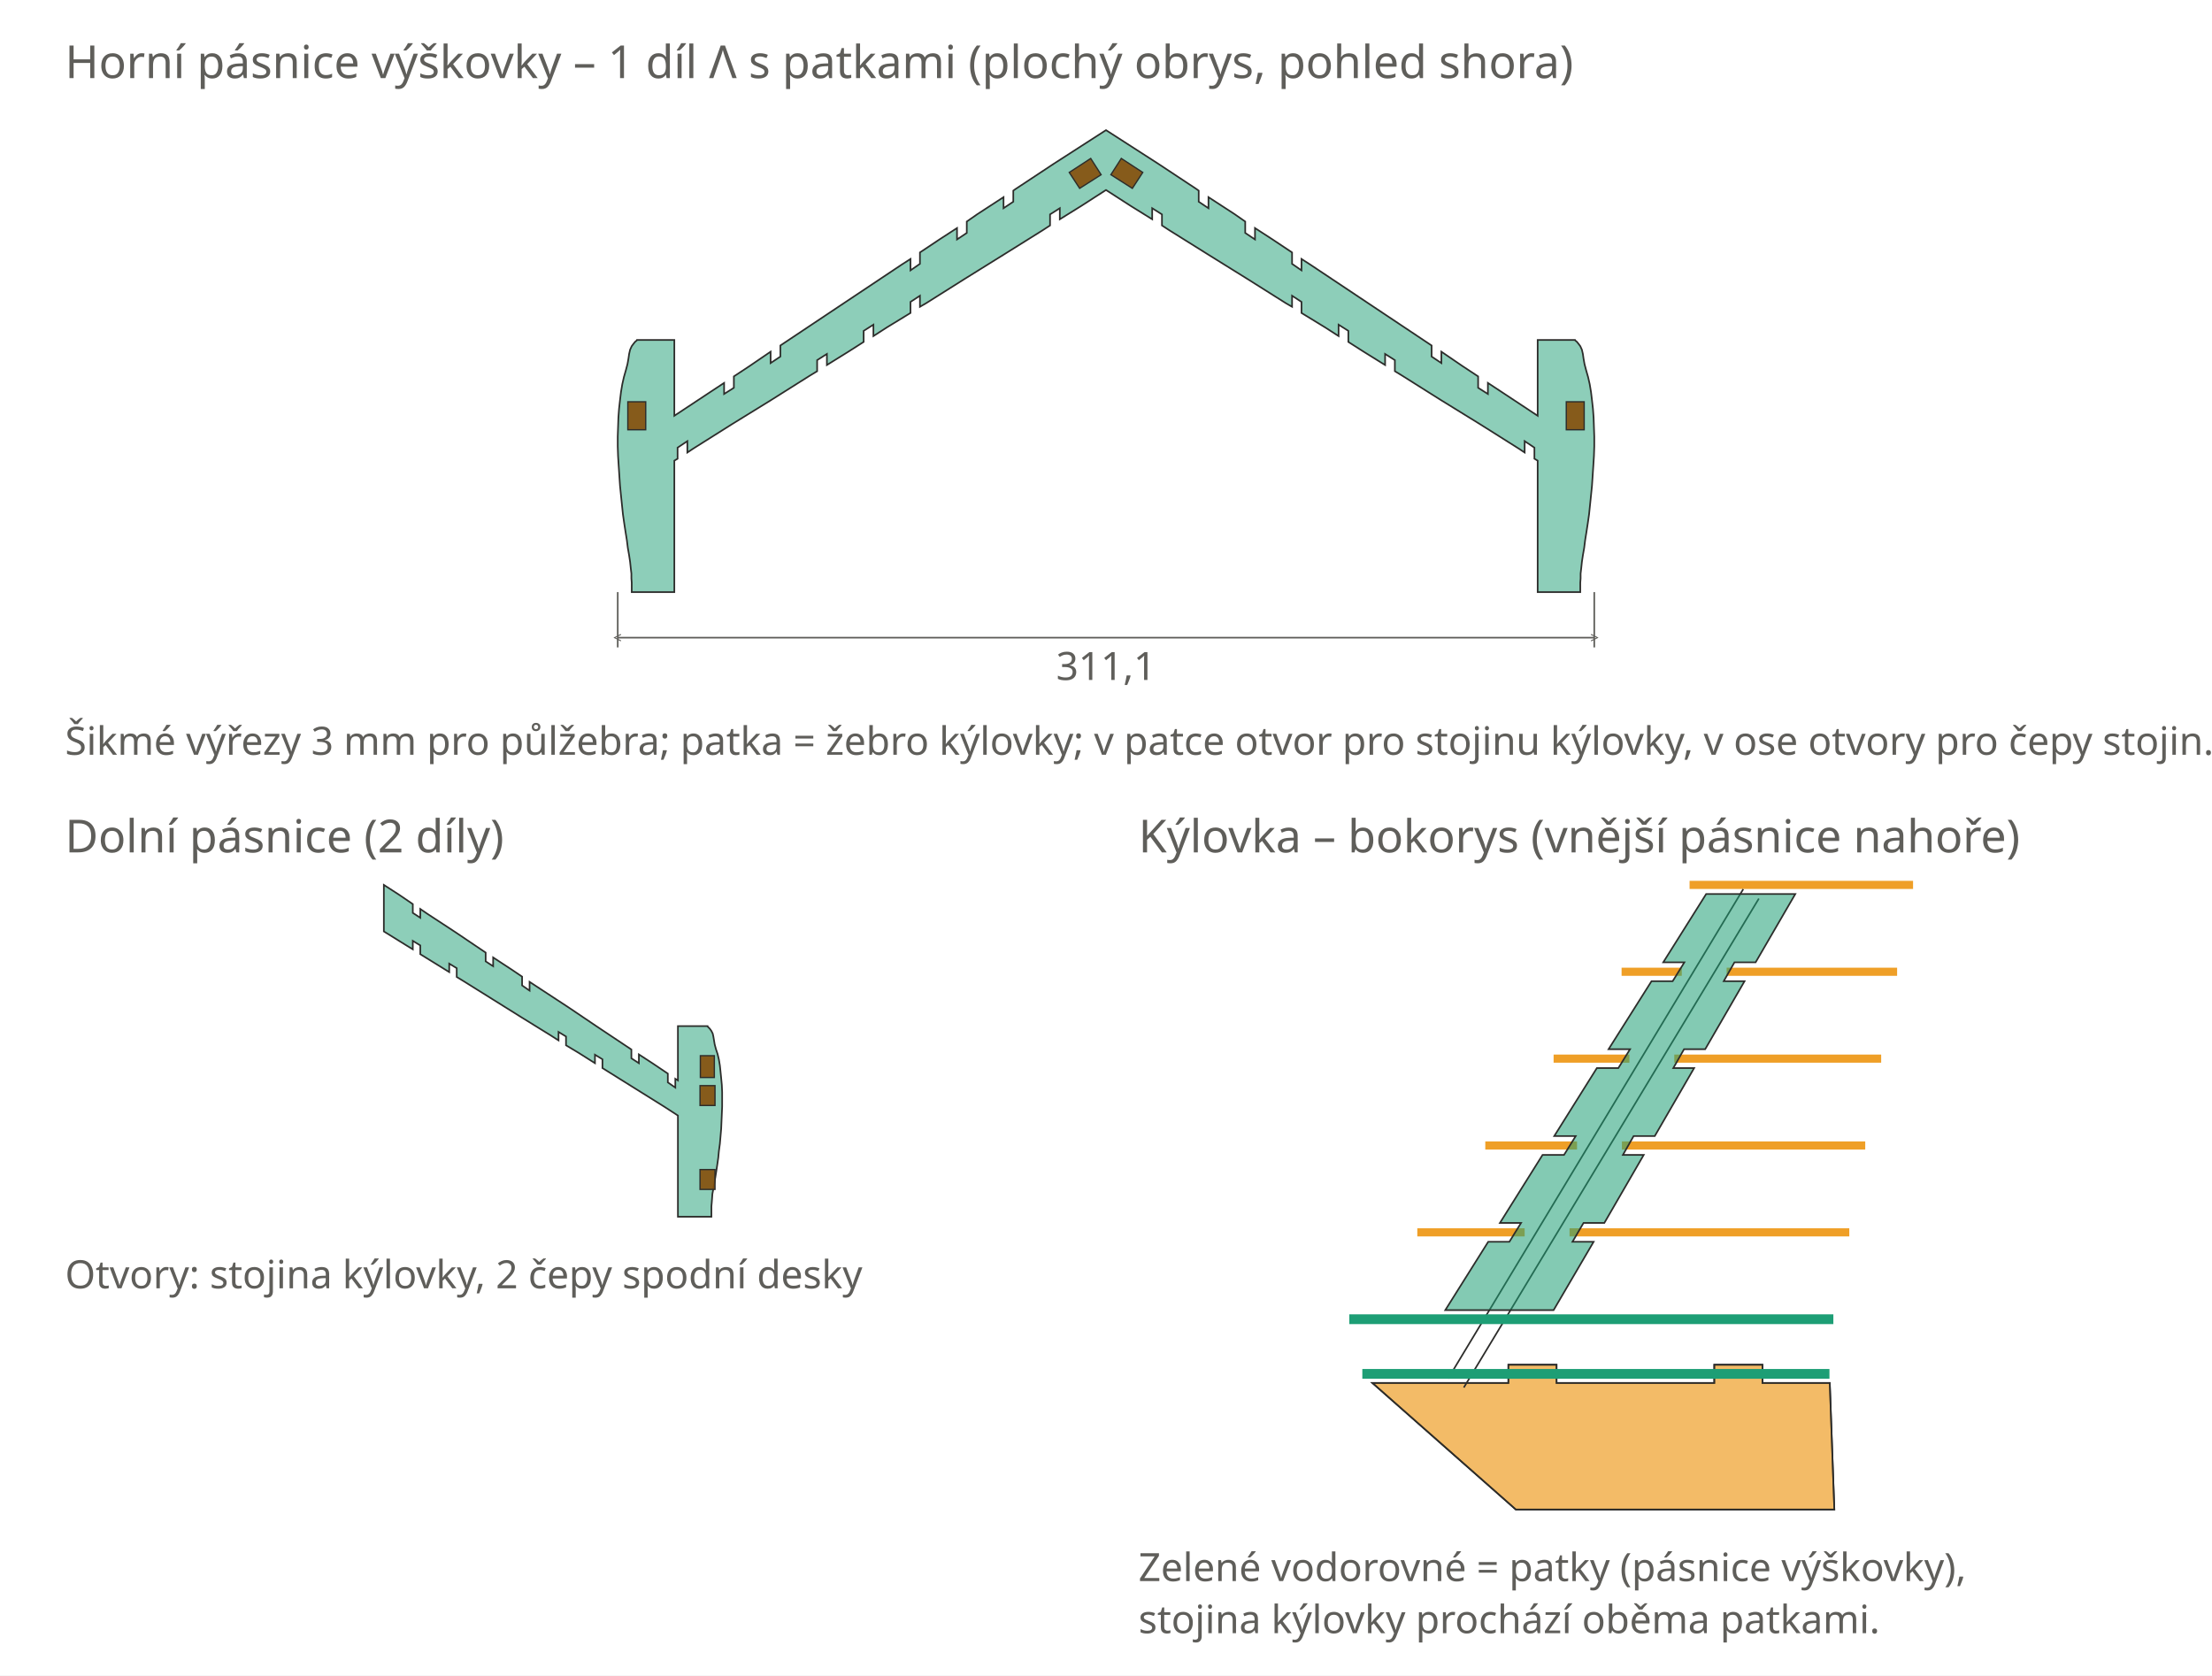
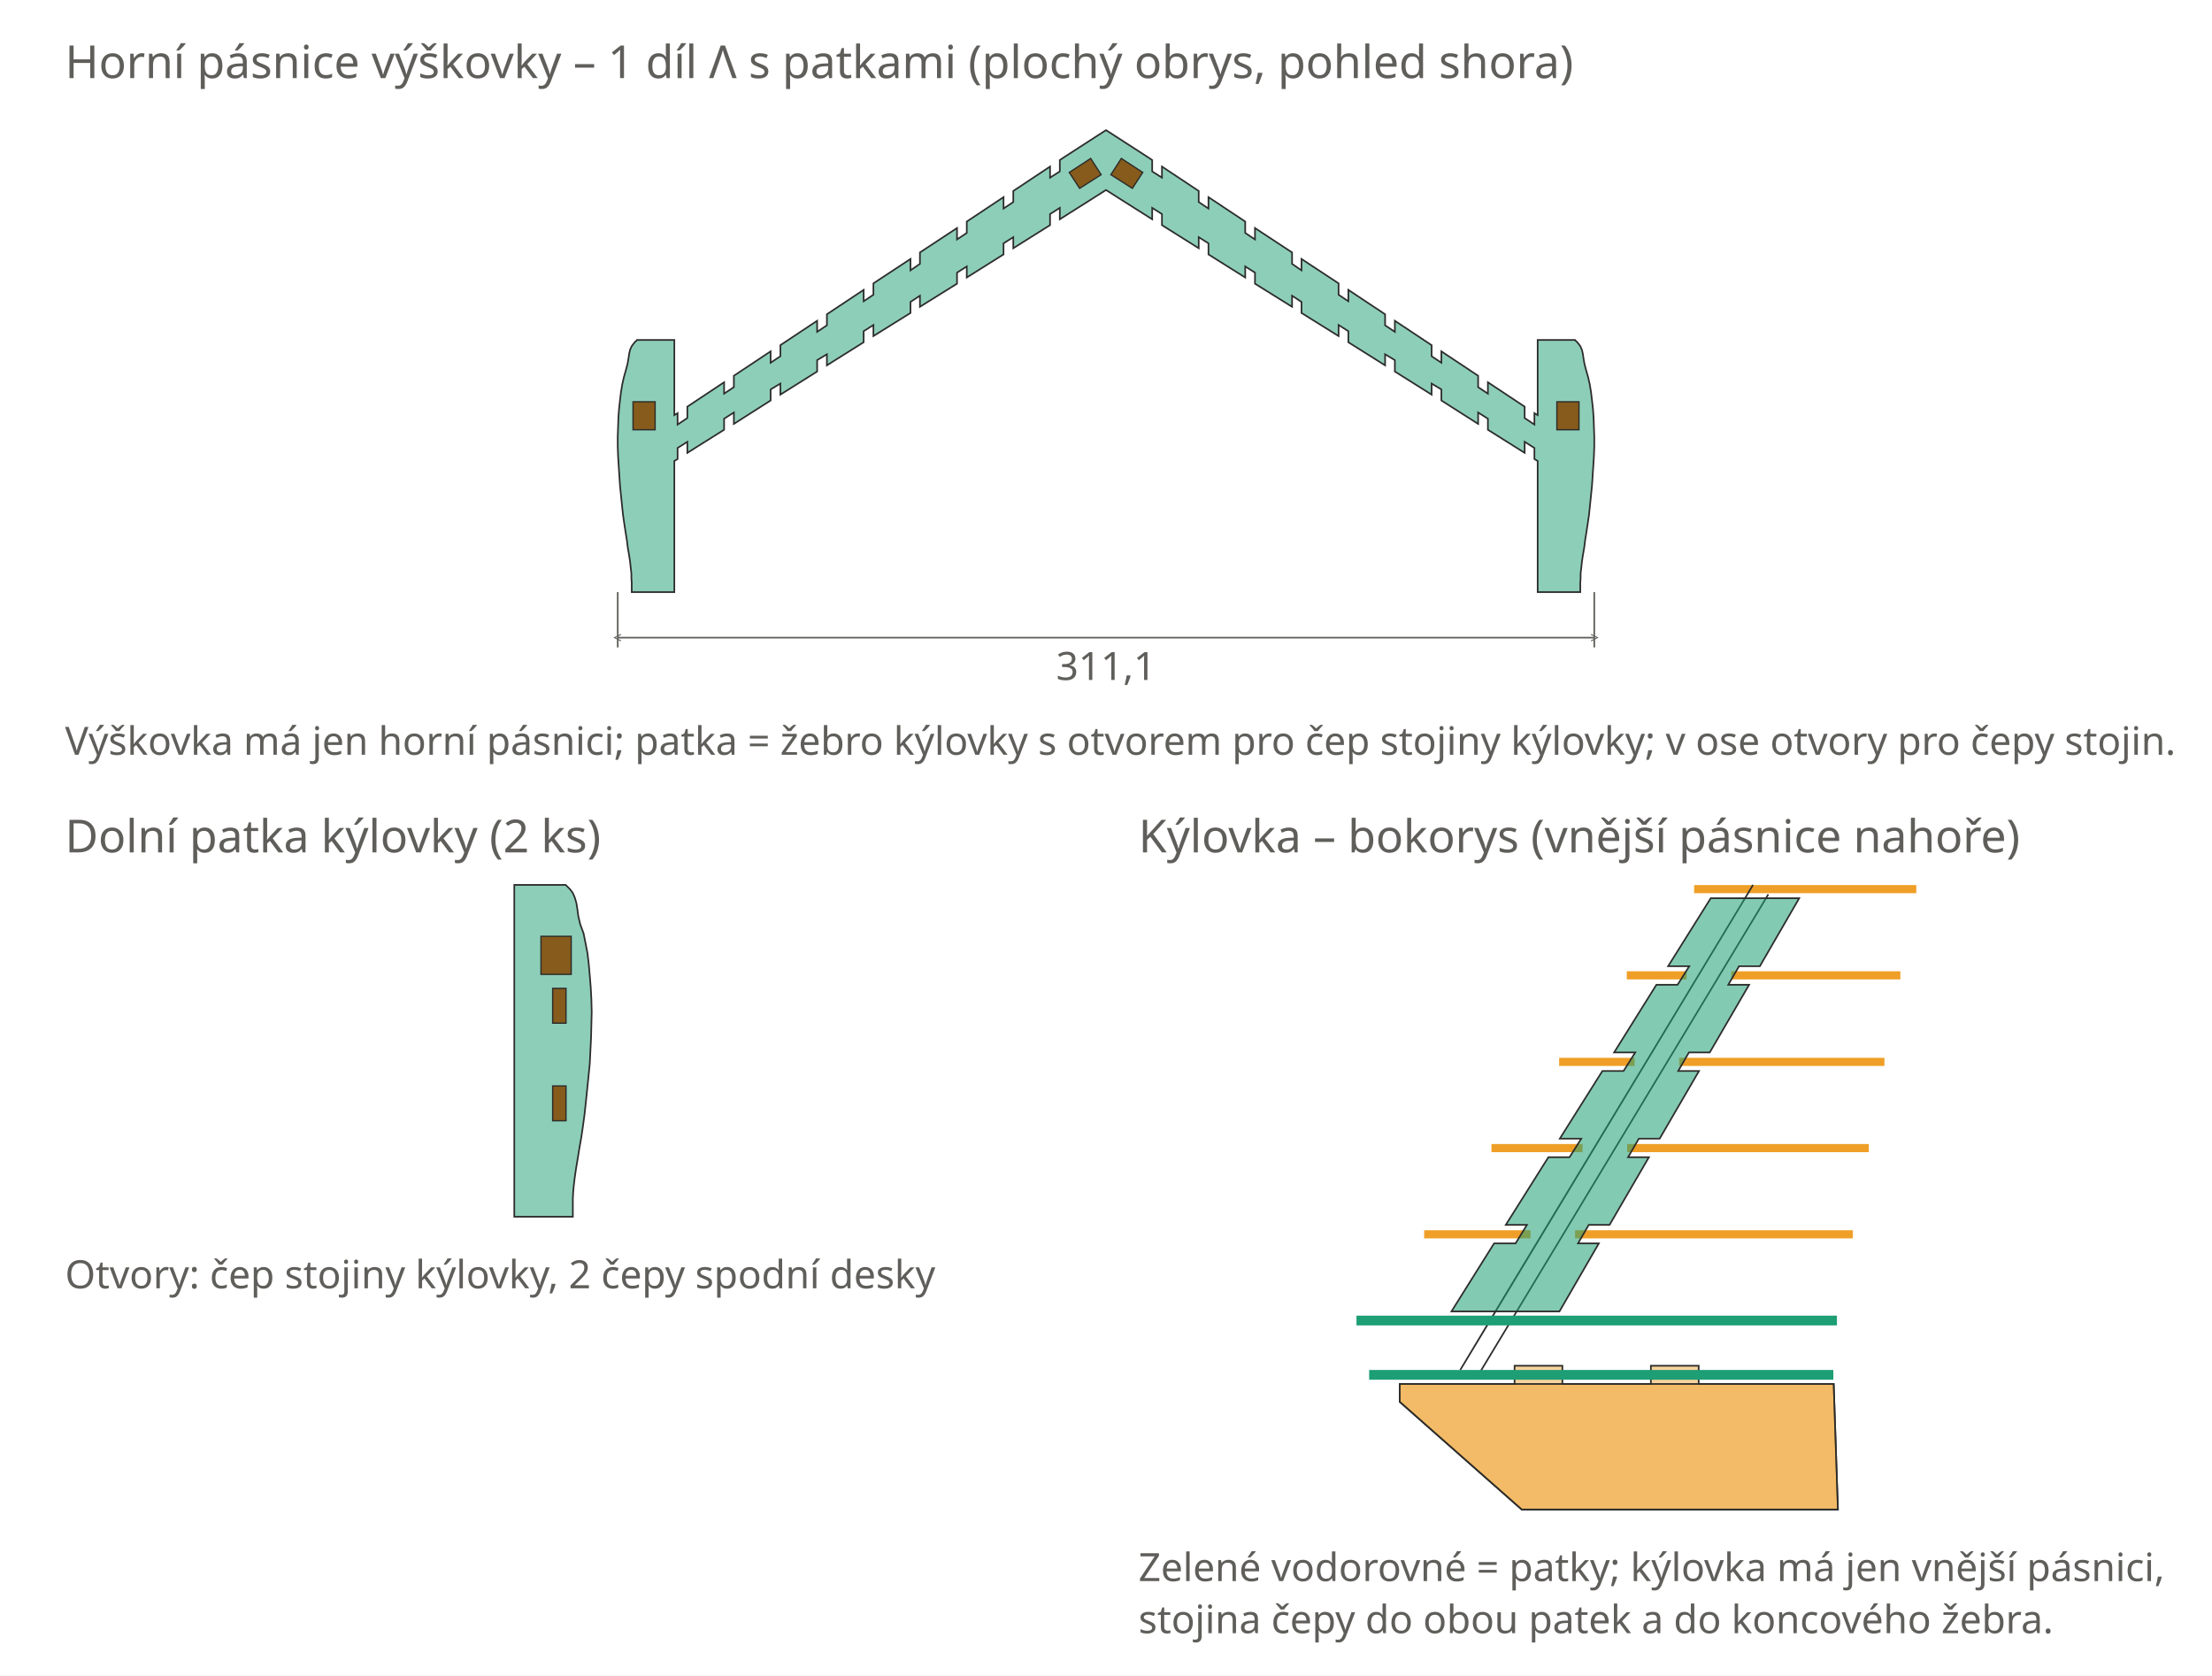
<svg xmlns="http://www.w3.org/2000/svg" width="680" viewBox="0 0 680 515" role="img">
  <defs>
    <marker id="dm" viewBox="0 0 10 10" refX="5" refY="5" markerWidth="5" markerHeight="5" orient="auto-start-reverse">
      <path d="M1 1L9 5L1 9" fill="none" stroke="#5f5e5a" stroke-width="1.2" />
    </marker>
  </defs>
  <rect width="680" height="515" fill="#fff" />
  <text x="20.0" y="24.0" text-anchor="start" font-family="sans-serif" font-size="14" fill="#5f5e5a">Horní pásnice výškovky – 1 díl Λ s patkami (plochý obrys, pohled shora)</text>
-   <polygon points="340.0,40.0 356.0,50.3 367.8,58.1 368.5,58.6 368.5,62.0 371.5,64.0 371.5,60.6 379.5,65.8 382.8,68.1 382.8,71.6 385.8,73.6 385.8,70.1 391.2,73.6 397.2,77.6 397.2,81.1 400.1,83.1 400.1,79.6 402.9,81.4 414.6,89.2 426.3,97.0 438.0,104.8 440.1,106.2 440.1,109.6 443.1,111.6 443.1,108.1 449.7,112.6 454.4,115.7 454.4,119.2 457.4,121.1 457.4,117.7 461.5,120.4 472.7,127.8 472.7,104.5 484.2,104.5 484.3,104.7 484.7,105.0 485.2,105.6 485.8,106.4 486.3,107.5 486.6,108.8 486.8,110.2 487.1,111.9 487.6,113.8 488.2,115.9 488.7,118.1 489.1,120.5 489.4,123.0 489.7,125.7 489.9,128.4 490.0,131.3 490.1,134.2 490.1,137.2 490.0,140.2 489.8,143.3 489.6,146.3 489.4,149.3 489.1,152.3 488.8,155.2 488.5,158.1 488.1,160.9 487.7,163.5 487.3,166.0 487.0,168.4 486.6,170.7 486.3,172.7 486.1,174.6 485.9,176.3 485.9,177.8 485.8,179.1 485.8,180.1 485.8,180.9 485.8,181.5 485.8,181.9 485.8,182.0 472.7,182.0 472.7,141.6 471.7,141.0 471.7,137.6 468.7,135.6 468.7,139.1 466.9,137.9 455.0,130.4 443.0,123.0 431.1,115.5 428.8,114.1 428.8,110.7 425.8,108.8 425.8,112.2 419.2,108.1 414.5,105.1 414.5,101.7 411.5,99.8 411.5,103.3 407.3,100.6 400.1,96.2 400.1,92.8 397.2,90.9 397.2,94.3 395.3,93.2 383.4,85.7 371.5,78.3 359.5,70.8 357.2,69.3 357.2,65.9 354.2,64.0 354.2,67.4 347.6,63.3 340.0,58.4 332.4,63.3 325.8,67.4 325.8,64.0 322.8,65.9 322.8,69.3 320.5,70.8 308.5,78.3 296.6,85.7 284.7,93.2 282.8,94.3 282.8,90.9 279.9,92.8 279.9,96.2 272.7,100.6 268.5,103.3 268.5,99.8 265.5,101.7 265.5,105.1 260.8,108.1 254.2,112.2 254.2,108.8 251.2,110.7 251.2,114.1 248.9,115.5 237.0,123.0 225.0,130.4 213.1,137.9 211.3,139.1 211.3,135.6 208.3,137.6 208.3,141.0 207.3,141.6 207.3,182.0 194.2,182.0 194.2,181.9 194.2,181.5 194.2,180.9 194.2,180.1 194.2,179.1 194.1,177.8 194.1,176.3 193.9,174.6 193.7,172.7 193.4,170.7 193.0,168.4 192.7,166.0 192.3,163.5 191.9,160.9 191.5,158.1 191.2,155.2 190.9,152.3 190.6,149.3 190.4,146.3 190.2,143.3 190.0,140.2 189.9,137.2 189.9,134.2 190.0,131.3 190.1,128.4 190.3,125.7 190.6,123.0 190.9,120.5 191.3,118.1 191.8,115.9 192.4,113.8 192.9,111.9 193.2,110.2 193.4,108.8 193.7,107.5 194.2,106.4 194.8,105.6 195.3,105.0 195.7,104.7 195.8,104.5 207.3,104.5 207.3,127.8 218.5,120.4 222.6,117.7 222.6,121.1 225.6,119.2 225.6,115.7 230.3,112.6 236.9,108.1 236.9,111.6 239.9,109.6 239.9,106.2 242.0,104.8 253.7,97.0 265.4,89.2 277.1,81.4 279.9,79.6 279.9,83.1 282.8,81.1 282.8,77.6 288.8,73.6 294.2,70.1 294.2,73.6 297.2,71.6 297.2,68.1 300.5,65.8 308.5,60.6 308.5,64.0 311.5,62.0 311.5,58.6 312.2,58.1 324.0,50.3" fill="#1D9E75" fill-opacity="0.5" stroke="#2c2c2a" stroke-width="0.5" />
-   <polygon points="481.5,123.5 481.5,132.1 487.0,132.1 487.0,123.5" fill="#854F0B" fill-opacity="0.9" stroke="#2c2c2a" stroke-width="0.4" />
-   <polygon points="193.0,123.5 193.0,132.1 198.5,132.1 198.5,123.5" fill="#854F0B" fill-opacity="0.9" stroke="#2c2c2a" stroke-width="0.4" />
+   <polygon points="340.0,40.0 352.7,48.2 354.2,49.2 354.2,52.7 357.2,54.6 357.2,51.2 368.5,58.7 368.5,62.1 371.5,64.1 371.5,60.6 382.8,68.1 382.8,71.6 385.8,73.6 385.8,70.1 397.2,77.6 397.2,81.1 400.1,83.1 400.1,79.6 411.5,87.1 411.5,90.6 414.5,92.6 414.5,89.1 425.8,96.6 425.8,100.0 428.8,102.0 428.8,98.6 440.1,106.1 440.1,109.5 443.1,111.5 443.1,108.0 454.4,115.5 454.4,119.0 457.4,121.0 457.4,117.5 468.7,125.0 468.7,128.5 471.7,130.5 471.7,127.0 472.7,127.6 472.7,104.5 484.2,104.5 484.3,104.7 484.7,105.0 485.2,105.6 485.8,106.4 486.3,107.5 486.6,108.8 486.8,110.2 487.1,111.9 487.6,113.8 488.2,115.9 488.7,118.1 489.1,120.5 489.4,123.0 489.7,125.7 489.9,128.4 490.0,131.3 490.1,134.2 490.1,137.2 490.0,140.2 489.8,143.3 489.6,146.3 489.4,149.3 489.1,152.3 488.8,155.2 488.5,158.1 488.1,160.9 487.7,163.5 487.3,166.0 487.0,168.4 486.6,170.7 486.3,172.7 486.1,174.6 485.9,176.3 485.9,177.8 485.8,179.1 485.8,180.1 485.8,180.9 485.8,181.5 485.8,181.9 485.8,182.0 472.7,182.0 472.7,141.7 471.7,141.1 471.7,137.7 468.7,135.8 468.7,139.2 457.4,132.1 457.4,128.7 454.4,126.8 454.4,130.3 443.1,123.1 443.1,119.7 440.1,117.9 440.1,121.3 428.8,114.2 428.8,110.7 425.8,108.9 425.8,112.3 414.5,105.2 414.5,101.8 411.5,99.9 411.5,103.3 400.1,96.2 400.1,92.8 397.2,90.9 397.2,94.3 385.8,87.2 385.8,83.8 382.8,81.9 382.8,85.3 371.5,78.2 371.5,74.8 368.5,72.9 368.5,76.3 357.2,69.2 357.2,65.8 354.2,63.9 354.2,67.4 344.4,61.2 340.0,58.4 335.6,61.2 325.8,67.4 325.8,63.9 322.8,65.8 322.8,69.2 311.5,76.3 311.5,72.9 308.5,74.8 308.5,78.2 297.2,85.3 297.2,81.9 294.2,83.8 294.2,87.2 282.8,94.3 282.8,90.9 279.9,92.8 279.9,96.2 268.5,103.3 268.5,99.9 265.5,101.8 265.5,105.2 254.2,112.3 254.2,108.9 251.2,110.7 251.2,114.2 239.9,121.3 239.9,117.9 236.9,119.7 236.9,123.1 225.6,130.3 225.6,126.8 222.6,128.7 222.6,132.1 211.3,139.2 211.3,135.8 208.3,137.7 208.3,141.1 207.3,141.7 207.3,182.0 194.2,182.0 194.2,181.9 194.2,181.5 194.2,180.9 194.2,180.1 194.2,179.1 194.1,177.8 194.1,176.3 193.9,174.6 193.7,172.7 193.4,170.7 193.0,168.4 192.7,166.0 192.3,163.5 191.9,160.9 191.5,158.1 191.2,155.2 190.9,152.3 190.6,149.3 190.4,146.3 190.2,143.3 190.0,140.2 189.9,137.2 189.9,134.2 190.0,131.3 190.1,128.4 190.3,125.7 190.6,123.0 190.9,120.5 191.3,118.1 191.8,115.9 192.4,113.8 192.9,111.9 193.2,110.2 193.4,108.8 193.7,107.5 194.2,106.4 194.8,105.6 195.3,105.0 195.7,104.7 195.8,104.5 207.3,104.5 207.3,127.6 208.3,127.0 208.3,130.5 211.3,128.5 211.3,125.0 222.6,117.5 222.6,121.0 225.6,119.0 225.6,115.5 236.9,108.0 236.9,111.5 239.9,109.5 239.9,106.1 251.2,98.6 251.2,102.0 254.2,100.0 254.2,96.6 265.5,89.1 265.5,92.6 268.5,90.6 268.5,87.1 279.9,79.6 279.9,83.1 282.8,81.1 282.8,77.6 294.2,70.1 294.2,73.6 297.2,71.6 297.2,68.1 308.5,60.6 308.5,64.1 311.5,62.1 311.5,58.7 322.8,51.2 322.8,54.6 325.8,52.7 325.8,49.2 327.3,48.2" fill="#1D9E75" fill-opacity="0.5" stroke="#2c2c2a" stroke-width="0.5" />
+   <polygon points="478.6,123.5 478.6,132.1 485.4,132.1 485.4,123.5" fill="#854F0B" fill-opacity="0.9" stroke="#2c2c2a" stroke-width="0.4" />
+   <polygon points="194.6,123.5 194.6,132.1 201.4,132.1 201.4,123.5" fill="#854F0B" fill-opacity="0.9" stroke="#2c2c2a" stroke-width="0.4" />
  <polygon points="344.7,48.7 351.3,53.0 348.1,57.9 341.5,53.7" fill="#854F0B" fill-opacity="0.9" stroke="#2c2c2a" stroke-width="0.4" />
  <polygon points="335.3,48.7 328.7,53.0 331.9,57.9 338.5,53.7" fill="#854F0B" fill-opacity="0.9" stroke="#2c2c2a" stroke-width="0.4" />
  <line x1="189.9" y1="182.0" x2="189.9" y2="199.0" stroke="#5f5e5a" stroke-width="0.5" />
  <line x1="490.1" y1="182.0" x2="490.1" y2="199.0" stroke="#5f5e5a" stroke-width="0.5" />
  <line x1="189.9" y1="196.0" x2="490.1" y2="196.0" stroke="#5f5e5a" stroke-width="0.5" marker-start="url(#dm)" marker-end="url(#dm)" />
  <text x="340.0" y="209.0" text-anchor="middle" font-family="sans-serif" font-size="12" fill="#5f5e5a">311,1</text>
-   <text x="20.0" y="232.0" text-anchor="start" font-family="sans-serif" font-size="12" fill="#5f5e5a">Šikmé výřezy 3 mm pro půlžebra; patka = žebro kýlovky; v patce otvor pro stojinu kýlovky, v ose otvory pro čepy stojin.</text>
-   <text x="20.0" y="262.0" text-anchor="start" font-family="sans-serif" font-size="14" fill="#5f5e5a">Dolní pásnice (2 díly)</text>
-   <polygon points="118.0,272.0 122.8,275.1 126.9,277.9 126.9,280.6 129.2,282.1 129.2,279.4 131.4,280.9 140.1,286.6 148.7,292.4 149.3,292.8 149.3,295.5 151.6,297.0 151.6,294.3 157.4,298.1 160.5,300.2 160.5,302.9 162.8,304.5 162.8,301.8 166.0,303.9 174.7,309.6 183.3,315.4 192.0,321.2 194.1,322.6 194.1,325.3 196.4,326.8 196.4,324.1 200.7,326.9 205.3,330.0 205.3,332.7 207.6,334.3 207.6,331.6 208.4,332.1 208.4,315.4 217.5,315.4 217.5,315.5 217.8,315.8 218.2,316.2 218.7,316.9 219.1,317.7 219.3,318.6 219.5,319.8 219.7,321.0 220.1,322.5 220.6,324.0 221.0,325.7 221.3,327.5 221.5,329.4 221.7,331.4 221.9,333.5 222.0,335.7 222.0,337.9 222.0,340.1 221.9,342.4 221.8,344.7 221.7,347.0 221.5,349.3 221.3,351.6 221.0,353.8 220.8,355.9 220.5,358.0 220.2,360.0 219.9,361.9 219.6,363.7 219.3,365.4 219.0,367.0 218.9,368.4 218.8,369.7 218.7,370.8 218.7,371.8 218.7,372.6 218.7,373.2 218.7,373.6 218.7,373.9 218.7,374.0 208.4,374.0 208.4,342.9 204.4,340.3 195.6,334.8 186.8,329.3 185.2,328.3 185.2,325.6 182.9,324.2 182.9,326.8 178.0,323.7 174.0,321.3 174.0,318.6 171.7,317.2 171.7,319.8 169.2,318.2 160.3,312.7 151.5,307.2 142.7,301.7 140.4,300.3 140.4,297.6 138.1,296.2 138.1,298.8 133.9,296.2 129.2,293.3 129.2,290.6 126.9,289.2 126.9,291.8 125.1,290.7 118.0,286.3" fill="#1D9E75" fill-opacity="0.5" stroke="#2c2c2a" stroke-width="0.5" />
-   <polygon points="215.3,324.5 215.3,331.2 219.6,331.2 219.6,324.5" fill="#854F0B" fill-opacity="0.9" stroke="#2c2c2a" stroke-width="0.4" />
-   <polygon points="215.2,333.7 215.2,339.8 219.8,339.8 219.8,333.7" fill="#854F0B" fill-opacity="0.9" stroke="#2c2c2a" stroke-width="0.4" />
-   <polygon points="215.2,359.5 215.2,365.6 219.8,365.6 219.8,359.5" fill="#854F0B" fill-opacity="0.9" stroke="#2c2c2a" stroke-width="0.4" />
-   <text x="20.0" y="396.0" text-anchor="start" font-family="sans-serif" font-size="12" fill="#5f5e5a">Otvory: stojina kýlovky, 2 čepy spodní desky</text>
+   <text x="20.0" y="232.0" text-anchor="start" font-family="sans-serif" font-size="12" fill="#5f5e5a">Výškovka má jen horní pásnici; patka = žebro kýlovky s otvorem pro čep stojiny kýlovky; v ose otvory pro čepy stojin.</text>
+   <text x="20.0" y="262.0" text-anchor="start" font-family="sans-serif" font-size="14" fill="#5f5e5a">Dolní patka kýlovky (2 ks)</text>
+   <polygon points="158.1,272.0 173.9,272.0 174.1,272.2 174.5,272.6 175.3,273.4 176.1,274.5 176.7,275.9 177.2,277.6 177.5,279.5 177.8,281.7 178.4,284.2 179.4,286.9 180.0,289.9 180.6,293.0 181.0,296.4 181.3,299.8 181.6,303.5 181.8,307.2 181.9,311.1 181.8,315.0 181.7,319.0 181.5,323.0 181.3,327.0 180.9,331.0 180.5,334.9 180.1,338.8 179.7,342.5 179.2,346.2 178.7,349.6 178.1,353.0 177.6,356.1 177.1,359.1 176.7,361.8 176.4,364.3 176.2,366.5 176.1,368.4 176.1,370.1 176.1,371.5 176.1,372.6 176.1,373.4 176.1,373.8 176.1,374.0 158.1,374.0" fill="#1D9E75" fill-opacity="0.5" stroke="#2c2c2a" stroke-width="0.5" />
+   <polygon points="166.3,287.8 166.3,299.5 175.6,299.5 175.6,287.8" fill="#854F0B" fill-opacity="0.9" stroke="#2c2c2a" stroke-width="0.4" />
+   <polygon points="169.9,303.8 169.9,314.5 174.0,314.5 174.0,303.8" fill="#854F0B" fill-opacity="0.9" stroke="#2c2c2a" stroke-width="0.4" />
+   <polygon points="169.9,333.8 169.9,344.5 174.0,344.5 174.0,333.8" fill="#854F0B" fill-opacity="0.9" stroke="#2c2c2a" stroke-width="0.4" />
+   <text x="20.0" y="396.0" text-anchor="start" font-family="sans-serif" font-size="12" fill="#5f5e5a">Otvory: čep stojiny kýlovky, 2 čepy spodní desky</text>
  <text x="350.0" y="262.0" text-anchor="start" font-family="sans-serif" font-size="14" fill="#5f5e5a">Kýlovka – bokorys (vnější pásnice nahoře)</text>
-   <polygon points="466.0,464.0 563.9,464.0 562.5,425.1 541.8,425.1 541.8,419.5 527.0,419.5 527.0,425.1 478.5,425.1 478.5,419.5 463.7,419.5 463.7,425.1 421.9,425.1" fill="#EF9F27" fill-opacity="0.45" stroke="#2c2c2a" stroke-width="0.5" />
-   <polygon points="466.0,464.0 563.9,464.0 562.5,425.1 541.8,425.1 541.8,419.5 527.0,419.5 527.0,425.1 478.5,425.1 478.5,419.5 463.7,419.5 463.7,425.1 421.9,425.1" fill="#EF9F27" fill-opacity="0.45" stroke="#2c2c2a" stroke-width="0.5" />
-   <polyline points="435.7,378.8 468.7,378.8" fill="none" stroke="#EF9F27" stroke-width="2.5" />
-   <polyline points="456.6,352.1 484.8,352.1" fill="none" stroke="#EF9F27" stroke-width="2.5" />
-   <polyline points="477.6,325.4 500.9,325.4" fill="none" stroke="#EF9F27" stroke-width="2.5" />
-   <polyline points="498.5,298.7 517.0,298.7" fill="none" stroke="#EF9F27" stroke-width="2.5" />
-   <polyline points="482.5,378.8 568.5,378.8" fill="none" stroke="#EF9F27" stroke-width="2.5" />
-   <polyline points="498.6,352.1 573.4,352.1" fill="none" stroke="#EF9F27" stroke-width="2.5" />
-   <polyline points="514.7,325.4 578.3,325.4" fill="none" stroke="#EF9F27" stroke-width="2.5" />
-   <polyline points="530.8,298.7 583.2,298.7" fill="none" stroke="#EF9F27" stroke-width="2.5" />
-   <polyline points="519.4,272.0 588.1,272.0" fill="none" stroke="#EF9F27" stroke-width="2.5" />
-   <polygon points="450.0,426.5 540.7,276.2 540.7,276.2 450.0,426.5" fill="#854F0B" fill-opacity="0.45" stroke="#2c2c2a" stroke-width="0.5" />
-   <polygon points="445.2,423.7 535.9,273.3 535.9,273.3 445.2,423.7" fill="#854F0B" fill-opacity="0.45" stroke="#2c2c2a" stroke-width="0.5" />
-   <polygon points="444.3,402.7 457.5,381.7 464.0,381.7 467.6,375.9 461.1,375.9 474.2,355.0 480.8,355.0 484.4,349.2 477.8,349.2 490.9,328.3 497.5,328.3 501.1,322.5 494.5,322.5 507.7,301.6 514.2,301.6 517.8,295.8 511.3,295.8 524.5,274.8 551.9,274.8 539.7,295.8 533.2,295.8 529.9,301.6 536.3,301.6 524.2,322.5 517.7,322.5 514.4,328.3 520.8,328.3 508.7,349.2 502.2,349.2 498.9,355.0 505.3,355.0 493.2,375.9 486.8,375.9 483.4,381.7 489.9,381.7 477.6,402.7" fill="#1D9E75" fill-opacity="0.55" stroke="#2c2c2a" stroke-width="0.5" />
-   <polyline points="414.8,405.5 563.6,405.5" fill="none" stroke="#1D9E75" stroke-width="3" />
-   <polyline points="418.8,422.3 562.4,422.3" fill="none" stroke="#1D9E75" stroke-width="3" />
-   <text x="350.0" y="486.0" text-anchor="start" font-family="sans-serif" font-size="12" fill="#5f5e5a">Zelené vodorovné = patky (pásnice výškovky),</text>
-   <text x="350.0" y="502.0" text-anchor="start" font-family="sans-serif" font-size="12" fill="#5f5e5a">stojina kýlovky prochází oběma patkami.</text>
+   <polygon points="467.8,464.0 565.0,464.0 563.7,425.4 522.2,425.4 522.2,419.8 507.5,419.8 507.5,425.4 480.3,425.4 480.3,419.8 465.6,419.8 465.6,425.4 430.3,425.4 430.3,430.9" fill="#EF9F27" fill-opacity="0.45" stroke="#2c2c2a" stroke-width="0.5" />
+   <polygon points="467.8,464.0 565.0,464.0 563.7,425.4 522.2,425.4 507.5,425.4 480.3,425.4 465.6,425.4 430.3,425.4 430.3,430.9" fill="#EF9F27" fill-opacity="0.45" stroke="#2c2c2a" stroke-width="0.5" />
+   <polyline points="437.8,379.4 470.5,379.4" fill="none" stroke="#EF9F27" stroke-width="2.5" />
+   <polyline points="458.5,352.9 486.5,352.9" fill="none" stroke="#EF9F27" stroke-width="2.5" />
+   <polyline points="479.3,326.4 502.5,326.4" fill="none" stroke="#EF9F27" stroke-width="2.5" />
+   <polyline points="500.1,299.8 518.5,299.8" fill="none" stroke="#EF9F27" stroke-width="2.5" />
+   <polyline points="484.2,379.4 569.6,379.4" fill="none" stroke="#EF9F27" stroke-width="2.5" />
+   <polyline points="500.2,352.9 574.5,352.9" fill="none" stroke="#EF9F27" stroke-width="2.5" />
+   <polyline points="516.2,326.4 579.3,326.4" fill="none" stroke="#EF9F27" stroke-width="2.5" />
+   <polyline points="532.2,299.8 584.2,299.8" fill="none" stroke="#EF9F27" stroke-width="2.5" />
+   <polyline points="520.8,273.3 589.1,273.3" fill="none" stroke="#EF9F27" stroke-width="2.5" />
+   <polygon points="453.7,423.9 453.7,423.9 467.1,401.7 467.1,401.7 540.3,280.4 540.3,280.4 543.6,274.9 543.6,274.9 540.3,280.4 540.3,280.4" fill="#854F0B" fill-opacity="0.45" stroke="#2c2c2a" stroke-width="0.5" />
+   <polygon points="448.9,421.1 448.9,421.1 462.3,398.8 462.3,398.8 535.6,277.5 535.6,277.5 538.9,272.0 538.9,272.0 535.6,277.5 535.6,277.5" fill="#854F0B" fill-opacity="0.45" stroke="#2c2c2a" stroke-width="0.5" />
+   <polygon points="446.2,403.1 459.3,382.2 465.9,382.2 469.4,376.5 462.9,376.5 476.0,355.7 482.5,355.7 486.1,350.0 479.5,350.0 492.6,329.2 499.1,329.2 502.7,323.5 496.2,323.5 509.2,302.7 515.7,302.7 519.3,297.0 512.8,297.0 525.9,276.1 553.1,276.1 541.0,297.0 534.6,297.0 531.3,302.7 537.7,302.7 525.6,323.5 519.2,323.5 515.9,329.2 522.3,329.2 510.2,350.0 503.8,350.0 500.5,355.7 506.9,355.7 494.8,376.5 488.4,376.5 485.1,382.2 491.5,382.2 479.4,403.1" fill="#1D9E75" fill-opacity="0.55" stroke="#2c2c2a" stroke-width="0.5" />
+   <polyline points="417.0,405.9 564.7,405.9" fill="none" stroke="#1D9E75" stroke-width="3" />
+   <polyline points="420.9,422.6 563.6,422.6" fill="none" stroke="#1D9E75" stroke-width="3" />
+   <text x="350.0" y="486.0" text-anchor="start" font-family="sans-serif" font-size="12" fill="#5f5e5a">Zelené vodorovné = patky; kýlovka má jen vnější pásnici,</text>
+   <text x="350.0" y="502.0" text-anchor="start" font-family="sans-serif" font-size="12" fill="#5f5e5a">stojina čepy do obou patek a do koncového žebra.</text>
</svg>
